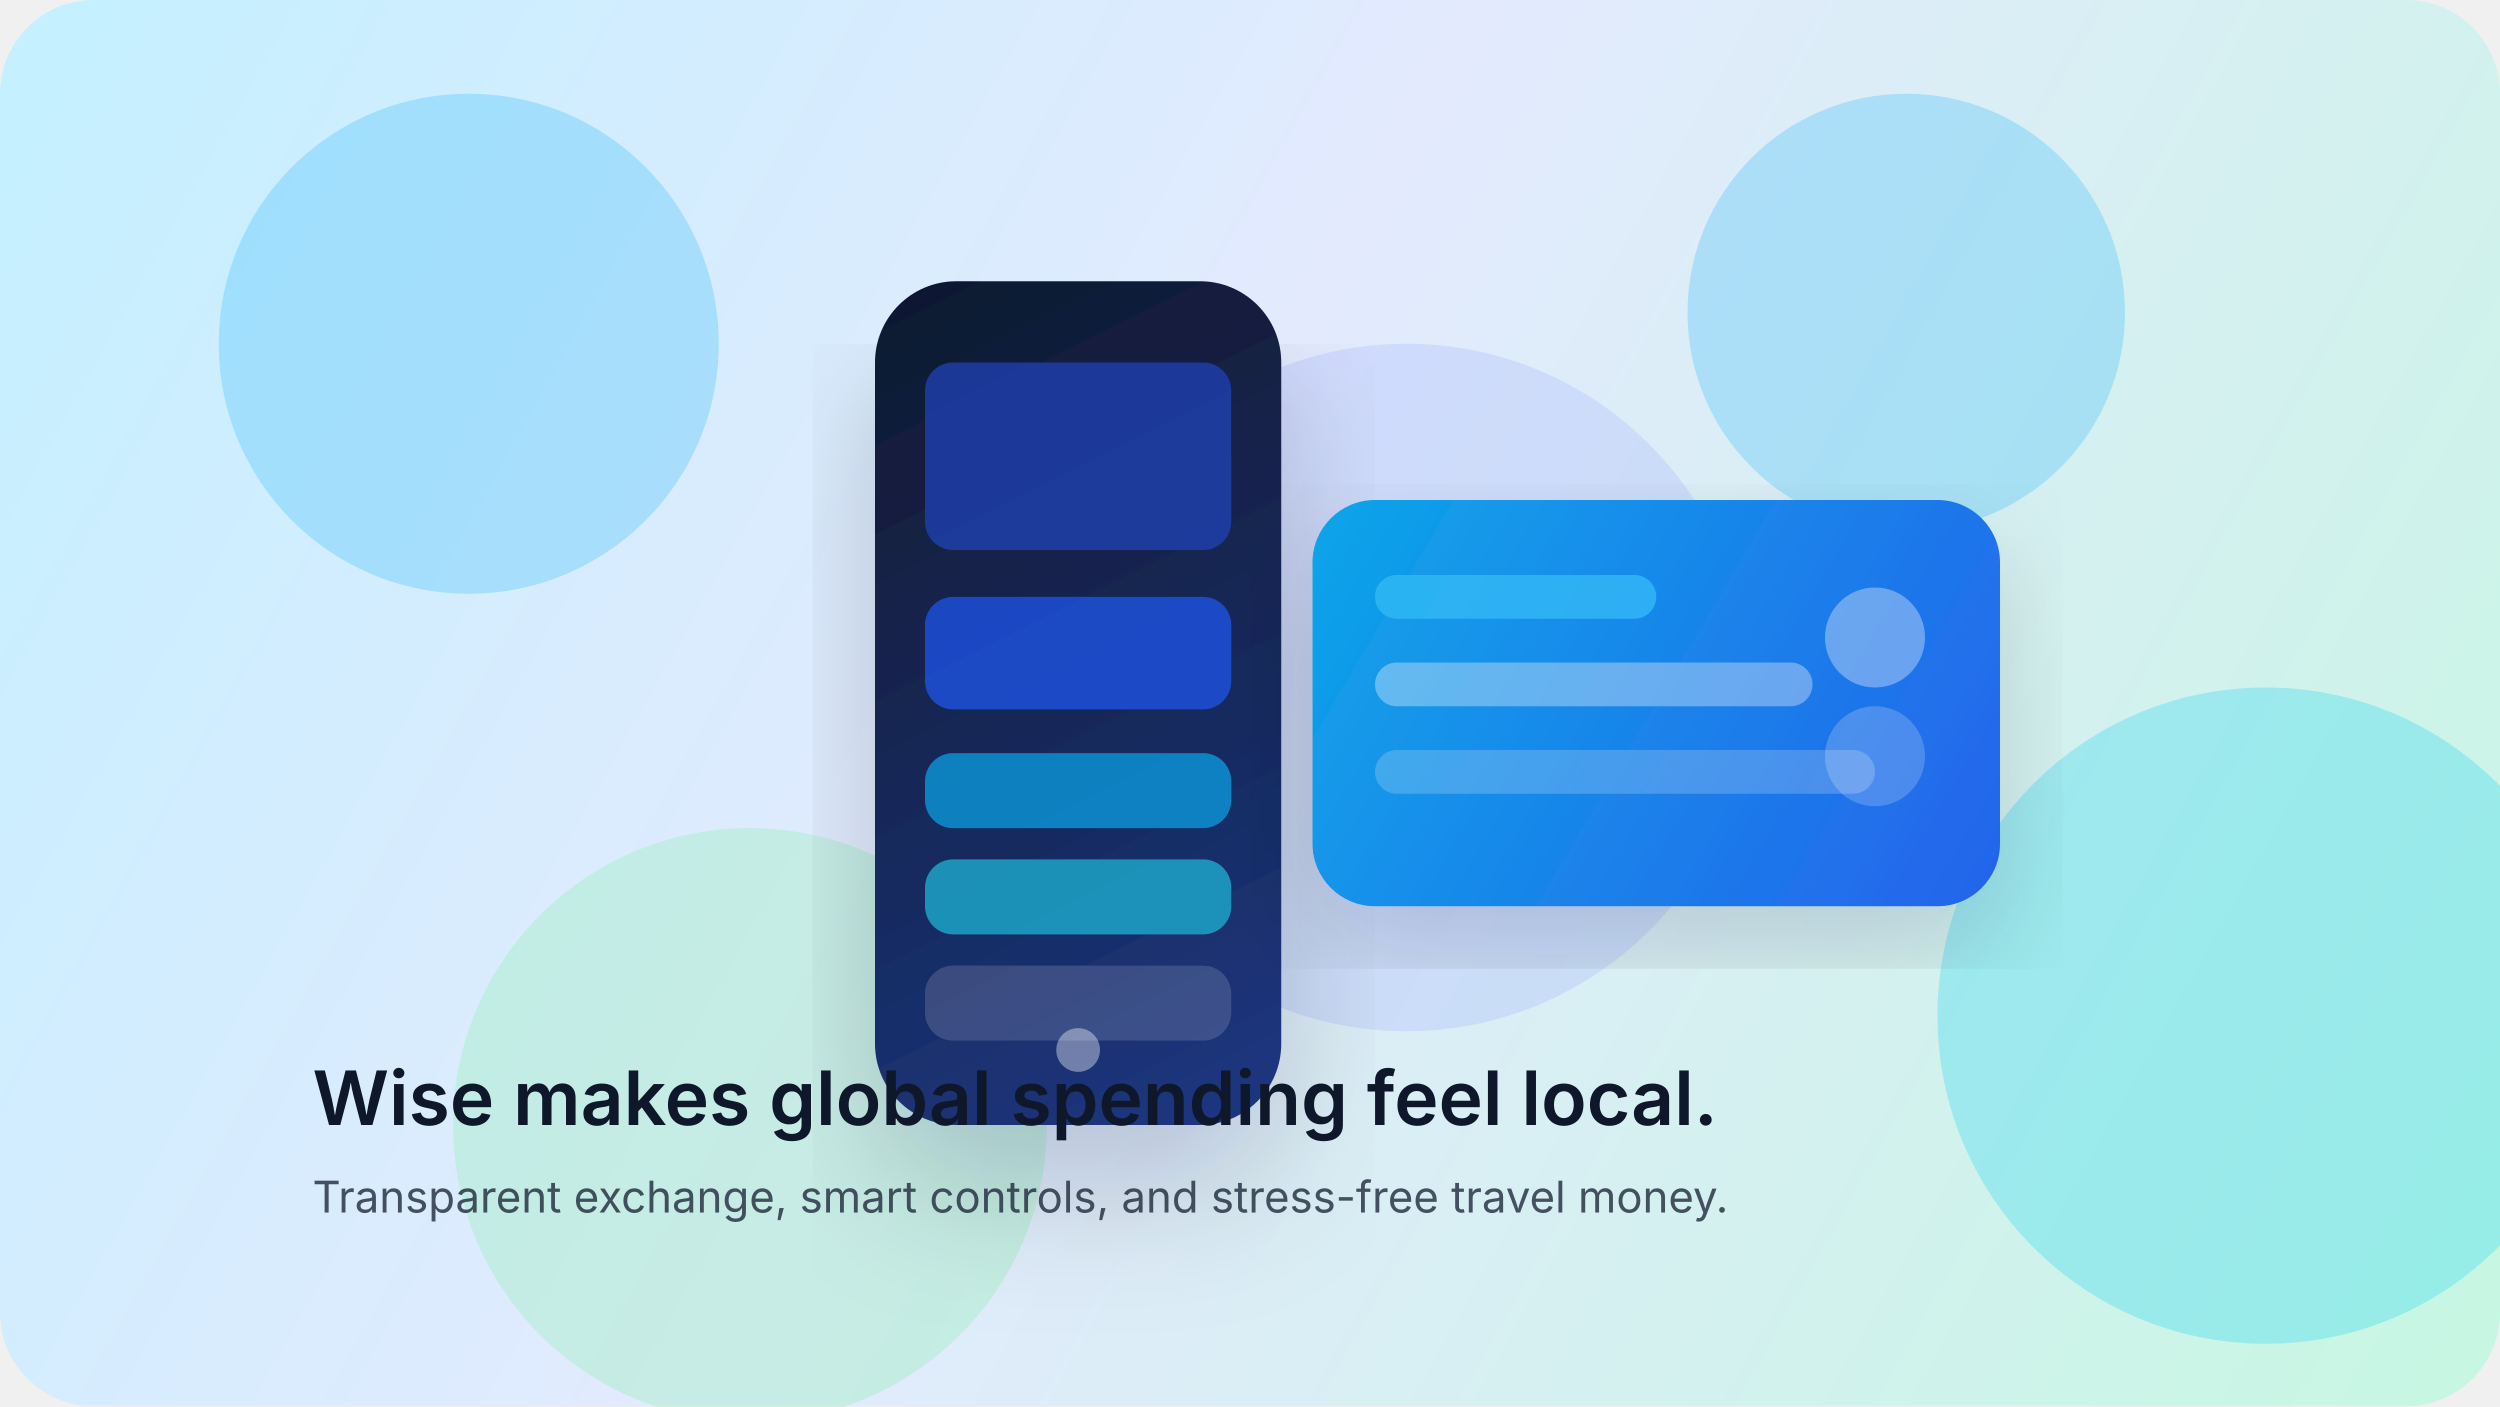
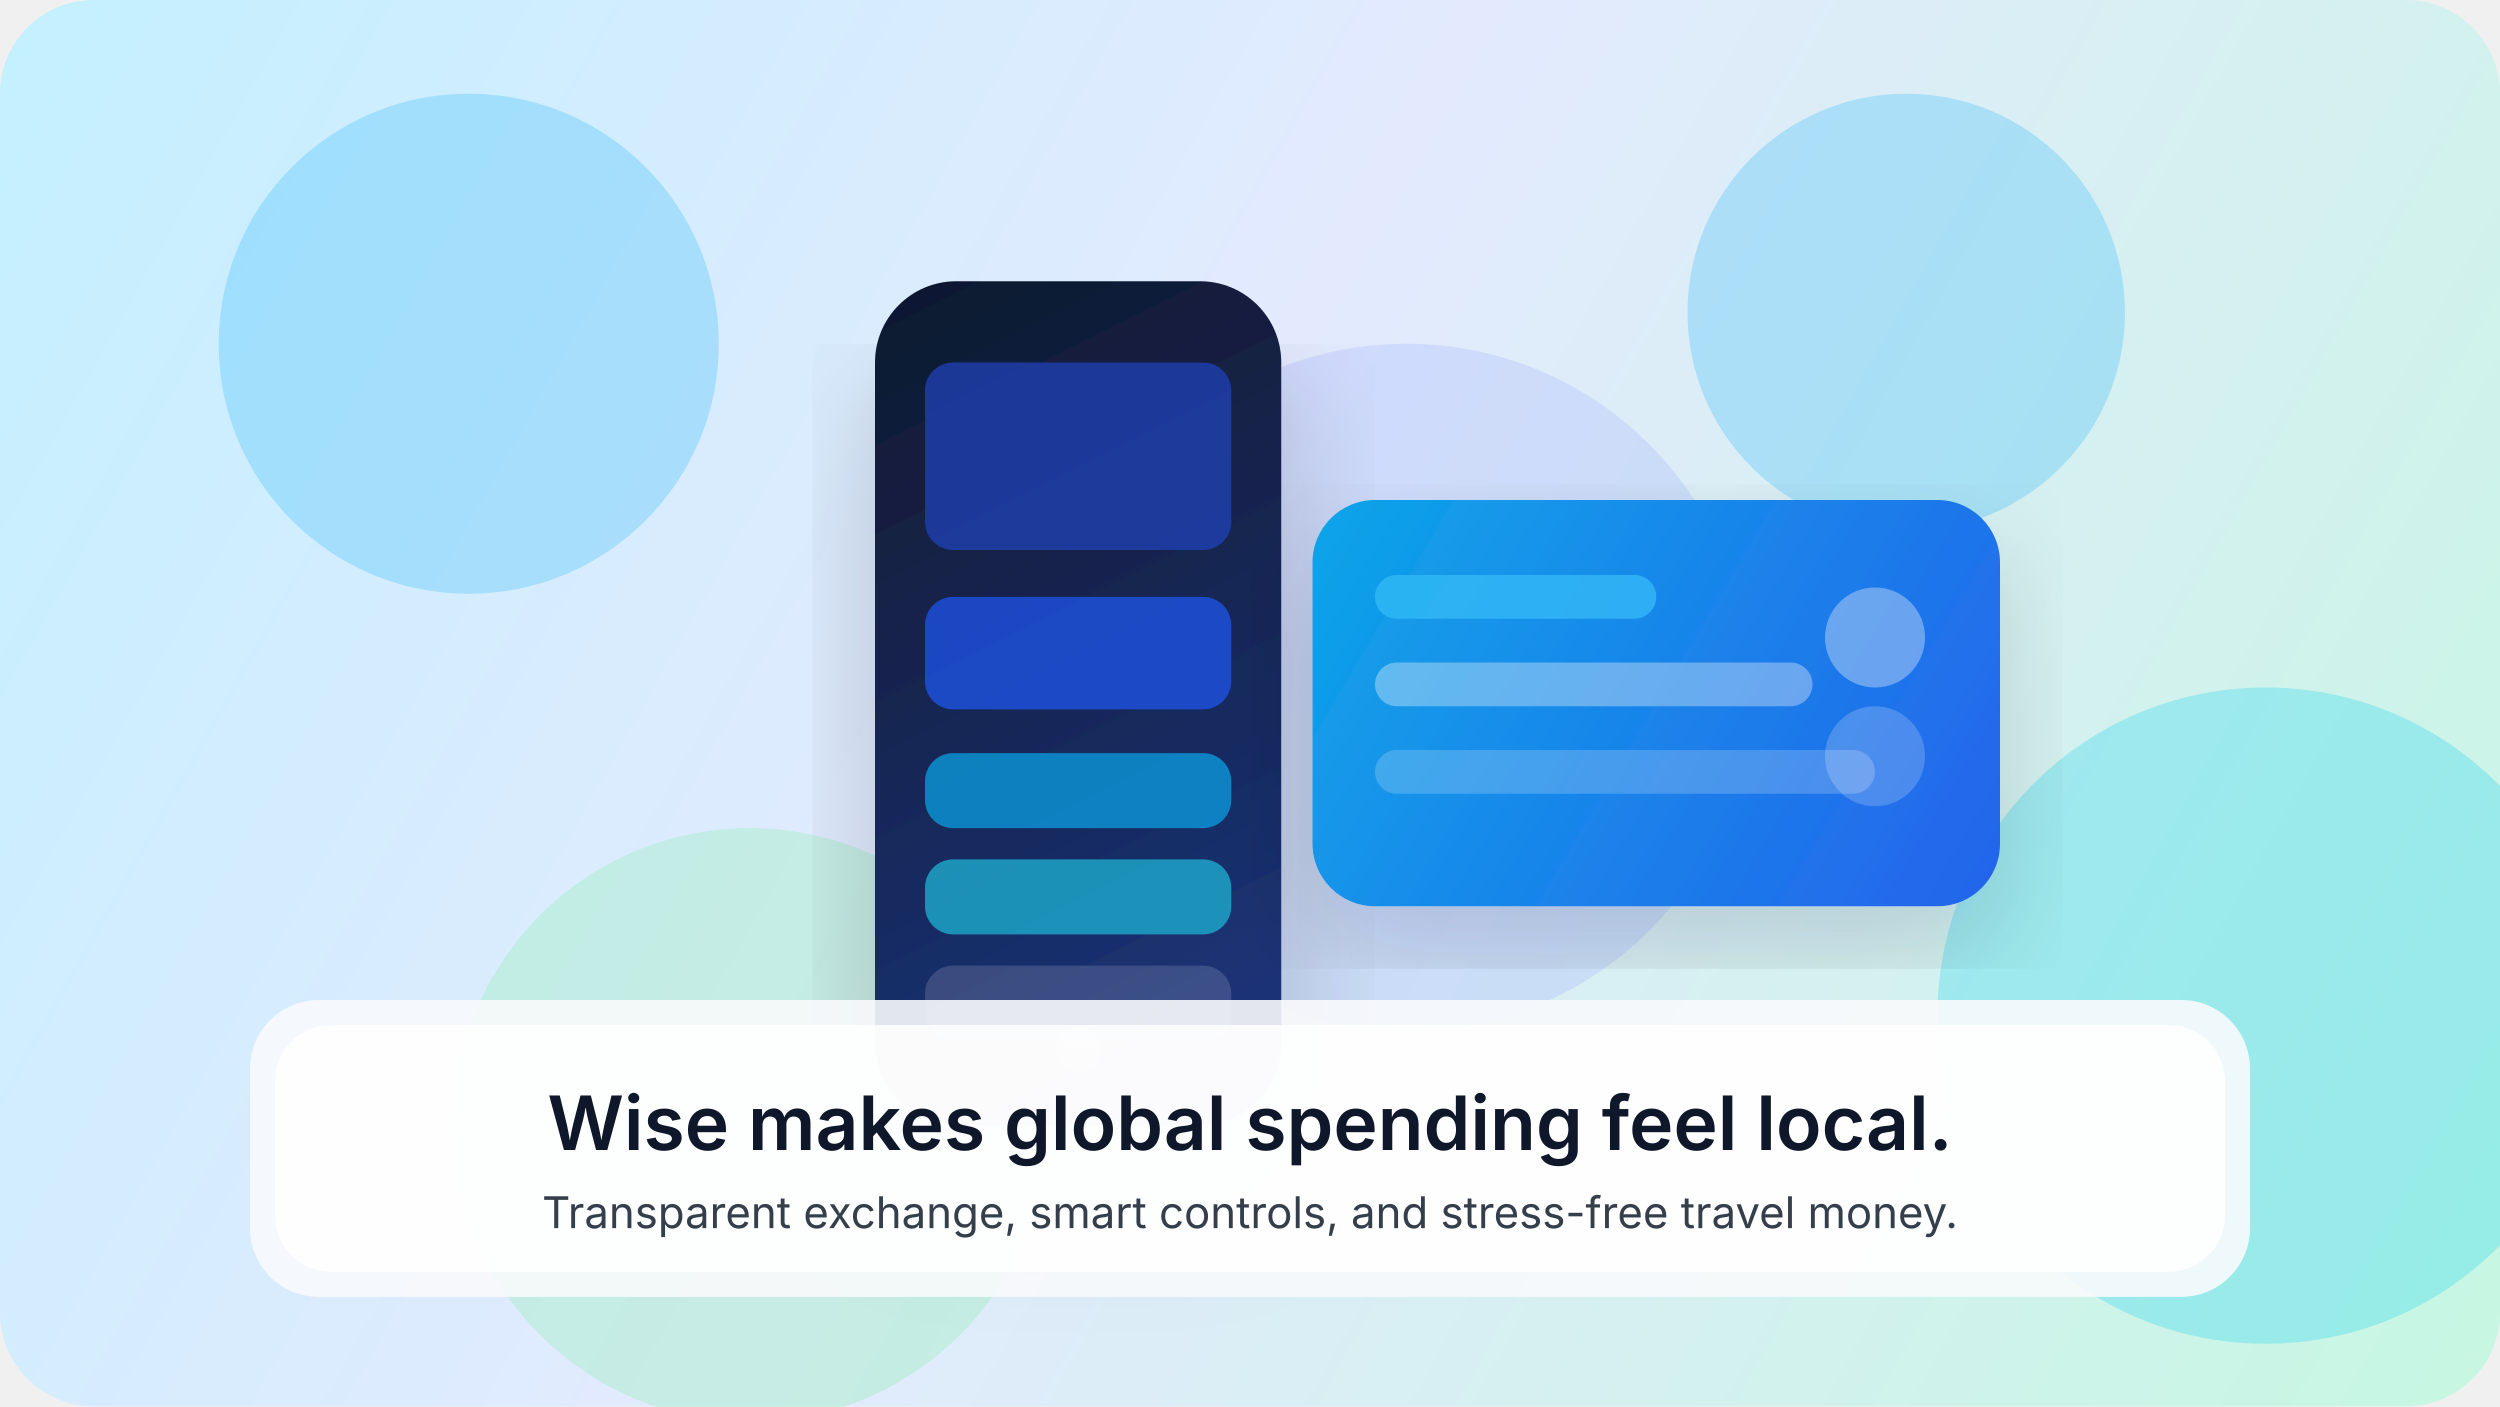
<svg xmlns="http://www.w3.org/2000/svg" width="1600" height="900" viewBox="0 0 1600 900" fill="none">
  <defs>
    <linearGradient id="hero-bg" x1="0" y1="0" x2="1600" y2="900" gradientUnits="userSpaceOnUse">
      <stop offset="0" stop-color="#C3F0FF" />
      <stop offset="0.45" stop-color="#E3EAFE" />
      <stop offset="1" stop-color="#C6F7E2" />
    </linearGradient>
    <linearGradient id="card-gradient" x1="0" y1="0" x2="440" y2="260" gradientUnits="userSpaceOnUse">
      <stop offset="0" stop-color="#0EA5E9" />
      <stop offset="1" stop-color="#2563EB" />
    </linearGradient>
    <linearGradient id="phone-gradient" x1="0" y1="0" x2="300" y2="600" gradientUnits="userSpaceOnUse">
      <stop offset="0" stop-color="#0F172A" />
      <stop offset="1" stop-color="#1E3A8A" />
    </linearGradient>
    <filter id="card-shadow" x="-40" y="-40" width="520" height="340" filterUnits="userSpaceOnUse" color-interpolation-filters="sRGB">
      <feDropShadow dx="0" dy="30" stdDeviation="35" flood-color="#0F172A" flood-opacity="0.15" />
    </filter>
    <filter id="phone-shadow" x="0" y="0" width="360" height="680" filterUnits="userSpaceOnUse" color-interpolation-filters="sRGB">
      <feDropShadow dx="0" dy="40" stdDeviation="45" flood-color="#0F172A" flood-opacity="0.18" />
    </filter>
  </defs>
  <rect width="1600" height="900" rx="60" fill="url(#hero-bg)" />
  <g opacity="0.3">
    <circle cx="300" cy="220" r="160" fill="#38BDF8" />
    <circle cx="1450" cy="650" r="210" fill="#22D3EE" />
    <circle cx="1220" cy="200" r="140" fill="#38BDF8" />
    <circle cx="480" cy="720" r="190" fill="#86EFAC" />
    <circle cx="900" cy="440" r="220" fill="#A5B4FC" />
  </g>
  <g transform="translate(520 180)" filter="url(#phone-shadow)">
    <rect x="40" y="0" width="260" height="540" rx="52" fill="url(#phone-gradient)" />
    <rect x="72" y="52" width="196" height="120" rx="18" fill="#1E40AF" opacity="0.8" />
    <rect x="72" y="202" width="196" height="72" rx="18" fill="#1D4ED8" opacity="0.85" />
    <rect x="72" y="302" width="196" height="48" rx="18" fill="#0EA5E9" opacity="0.7" />
    <rect x="72" y="370" width="196" height="48" rx="18" fill="#22D3EE" opacity="0.6" />
    <rect x="72" y="438" width="196" height="48" rx="18" fill="#F8FAFC" opacity="0.15" />
    <circle cx="170" cy="492" r="14" fill="#F1F5F9" opacity="0.4" />
  </g>
  <g transform="translate(840 320)" filter="url(#card-shadow)">
    <rect width="440" height="260" rx="40" fill="url(#card-gradient)" />
    <rect x="40" y="48" width="180" height="28" rx="14" fill="#38BDF8" opacity="0.7" />
    <rect x="40" y="104" width="280" height="28" rx="14" fill="#F8FAFC" opacity="0.35" />
    <rect x="40" y="160" width="320" height="28" rx="14" fill="#F8FAFC" opacity="0.2" />
    <circle cx="360" cy="88" r="32" fill="#F8FAFC" opacity="0.35" />
    <circle cx="360" cy="164" r="32" fill="#F8FAFC" opacity="0.2" />
  </g>
-   <text x="200" y="720" fill="#0F172A" font-family="'Inter', 'Segoe UI', sans-serif" font-size="48" font-weight="600">Wise makes global spending feel local.</text>
-   <text x="200" y="776" fill="#1E293B" font-family="'Inter', 'Segoe UI', sans-serif" font-size="28" opacity="0.8">Transparent exchange, smart controls, and stress-free travel money.</text>
+   <g transform="translate(160 640)">
+     <rect width="1280" height="190" rx="44" fill="#F8FAFC" opacity="0.9" />
+     <rect x="16" y="16" width="1248" height="158" rx="36" fill="#FFFFFF" opacity="0.85" />
+     <text x="640" y="96" fill="#0F172A" font-family="'Inter', 'Segoe UI', sans-serif" font-size="48" font-weight="600" text-anchor="middle">Wise makes global spending feel local.</text>
+     <text x="640" y="146" fill="#1F2937" font-family="'Inter', 'Segoe UI', sans-serif" font-size="28" opacity="0.9" text-anchor="middle">Transparent exchange, smart controls, and stress-free travel money.</text>
+   </g>
</svg>
